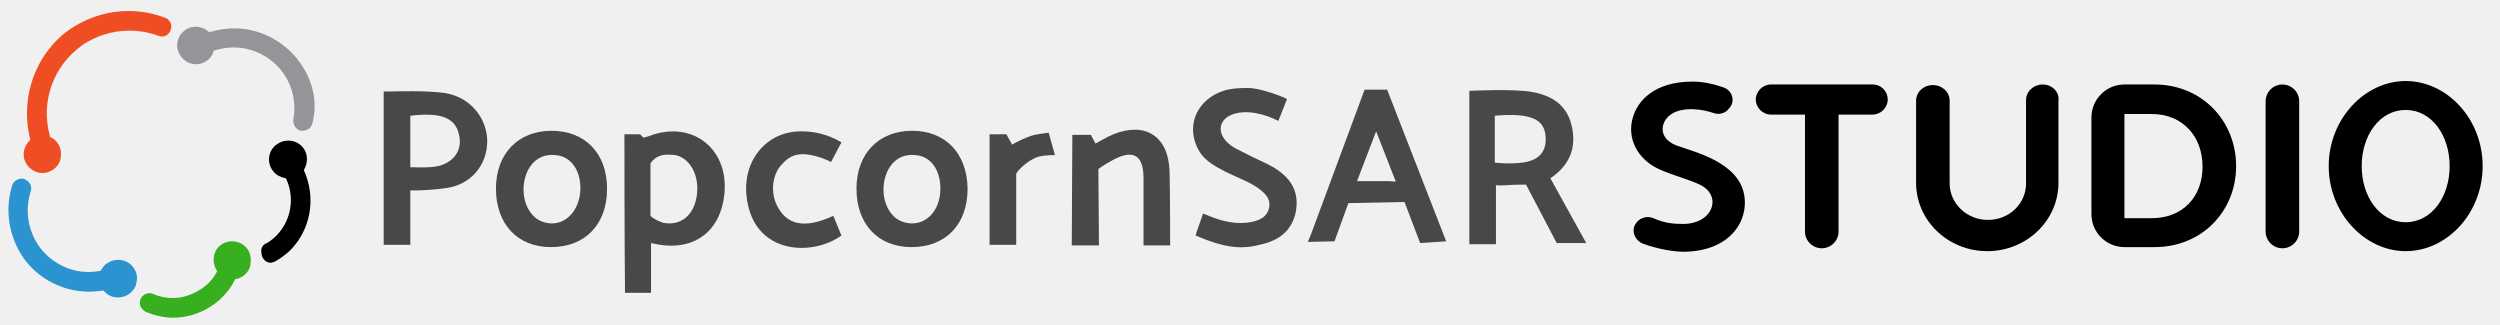
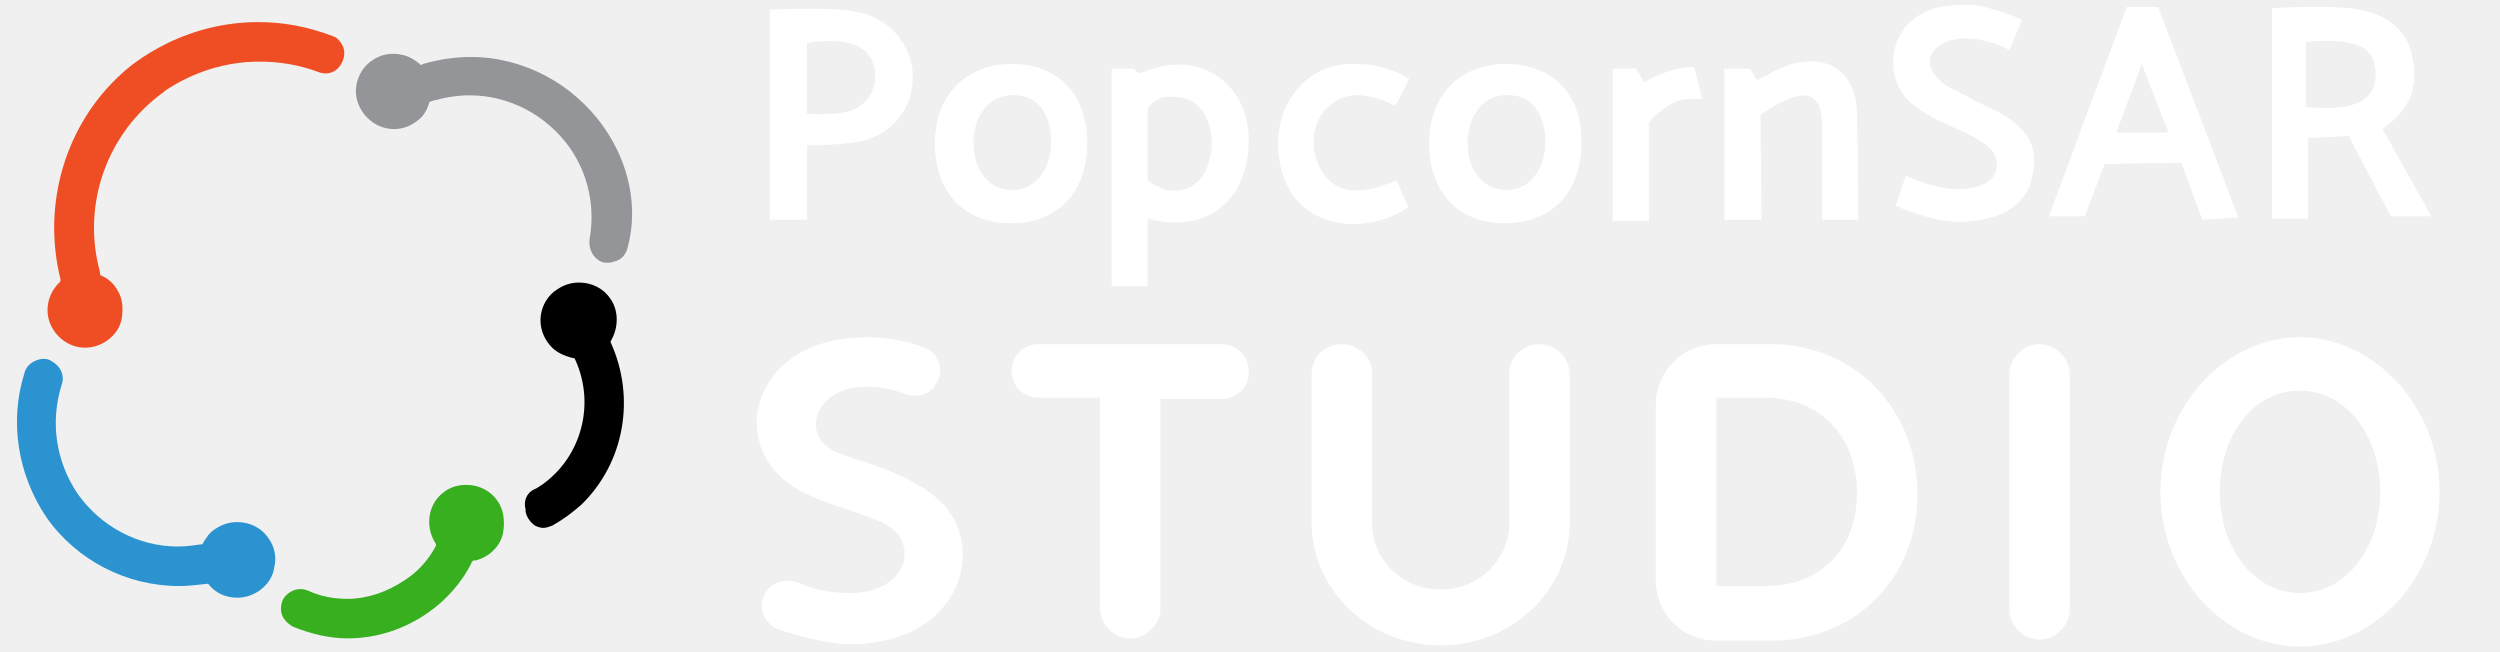
- <svg xmlns="http://www.w3.org/2000/svg" version="1.1" x="0px" y="0px" viewBox="0 0 432 56" style="enable-background:new 0 0 432 56;" xml:space="preserve">
+ <svg xmlns="http://www.w3.org/2000/svg" version="1.1" x="0px" y="0px" viewBox="0 0 215 56" style="enable-background:new 0 0 215 56;" xml:space="preserve">
  <style type="text/css">
	.st0{display:none;}
	.st1{display:inline;}
	.st2{fill:#FFFFFF;}
	.st3{opacity:0.5;}
	.st4{fill:#1E1E1E;}
	.st5{fill:#2A93D0;}
	.st6{fill:#37AF1E;}
	.st7{opacity:0.4;}
	.st8{fill:#EF4E24;}
	.st9{fill:#939598;}
	.st10{fill:none;}
	.st11{opacity:0.8;fill:#FFFFFF;}
	.st12{opacity:0.2;}
	.st13{opacity:0.3;}
	.st14{opacity:0.7;}
+ 	.st15{opacity:0.9;}
</style>
  <g id="레이어_2" class="st0">
</g>
  <g id="레이어_1">
    <g>
      <path class="st5" d="M23.1,46.3c-0.6-0.9-1.6-1.4-2.7-1.4c-0.7,0-1.3,0.2-1.9,0.6c-0.5,0.3-0.8,0.8-1.1,1.3    c-0.7,0.1-1.4,0.2-2.1,0.2c-3.4,0-6.6-1.7-8.6-4.5c-1.9-2.8-2.4-6.2-1.4-9.4c0.3-0.8-0.1-1.6-0.8-2l0,0c-0.4-0.3-0.9-0.3-1.4-0.1    c-0.5,0.2-0.9,0.6-1,1.1C0.8,36.2,1.5,40.8,4,44.5c2.6,3.7,6.9,5.9,11.4,5.9c0.8,0,1.6-0.1,2.5-0.2c0.6,0.8,1.5,1.2,2.5,1.2    c0.7,0,1.3-0.2,1.9-0.6c0.7-0.5,1.2-1.2,1.3-2.1C23.8,47.9,23.6,47,23.1,46.3z" />
      <path class="st6" d="M42.8,43.1c-0.6-0.9-1.6-1.4-2.7-1.4c-0.7,0-1.4,0.2-1.9,0.6c-1.4,1-1.7,3-0.7,4.5l0,0.1l-0.1,0.2    c-0.6,1.1-1.5,2.1-2.6,2.8c-1.5,1-3.2,1.6-4.9,1.6c-1.2,0-2.3-0.2-3.4-0.7c-0.7-0.3-1.4-0.1-1.9,0.4c0,0,0,0,0,0    c-0.4,0.4-0.5,1-0.4,1.5c0.1,0.5,0.5,0.9,1,1.2c1.5,0.6,3.1,1,4.7,1h0c2.5,0,4.9-0.8,6.9-2.2c1.6-1.1,3-2.7,3.8-4.4l0.1-0.1l0.2,0    c0.4-0.1,0.8-0.3,1.1-0.5c0.7-0.5,1.2-1.2,1.3-2.1C43.4,44.7,43.3,43.8,42.8,43.1z" />
      <path d="M52.5,29.4l0.1-0.2c0.6-1.1,0.6-2.5-0.1-3.5c-0.6-0.9-1.6-1.4-2.7-1.4c-0.7,0-1.3,0.2-1.9,0.6c-0.8,0.5-1.3,1.4-1.4,2.3    c-0.1,0.9,0.2,1.8,0.8,2.5c0.5,0.6,1.2,0.9,2,1.1l0.1,0l0.1,0.2c1.7,3.8,0.5,8.3-2.9,10.7c-0.2,0.1-0.4,0.3-0.7,0.4    c-0.6,0.3-0.9,1-0.7,1.7c0,0.1,0,0.1,0,0.2c0.1,0.5,0.4,0.9,0.8,1.2c0.2,0.1,0.5,0.2,0.7,0.2c0.3,0,0.5-0.1,0.8-0.2    c0.9-0.5,1.7-1.1,2.5-1.8C53.7,39.8,54.7,34.2,52.5,29.4z" />
      <path class="st9" d="M51.9,10.9c-2.6-3.7-6.9-6-11.4-6c-1.4,0-2.7,0.2-4.1,0.6l-0.2,0.1l-0.1-0.1c-0.5-0.4-1-0.7-1.6-0.8    c-0.9-0.2-1.8,0-2.5,0.5c-1.2,0.8-1.7,2.4-1.2,3.7c0.5,1.3,1.7,2.2,3.1,2.2c0.8,0,1.5-0.3,2.1-0.8c0.4-0.3,0.7-0.8,0.9-1.4l0-0.1    l0.2-0.1c1.1-0.3,2.1-0.5,3.3-0.5c3.4,0,6.6,1.7,8.6,4.5c1.6,2.3,2.2,5.1,1.7,7.9c-0.1,0.8,0.3,1.6,1,1.9l0,0v0    c0.2,0.1,0.4,0.1,0.6,0.1c0.3,0,0.5-0.1,0.8-0.2c0.5-0.2,0.8-0.7,0.9-1.2C54.9,17.8,54.1,14,51.9,10.9z" />
    </g>
    <path class="st8" d="M29.5,4c-0.2-0.4-0.5-0.8-0.9-0.9c-2.1-0.8-4.2-1.2-6.4-1.2c-7.2,0-11.7,4.4-11.7,4.4   C5.6,10.7,3.6,17.6,5.2,24l0,0.2l-0.1,0.1c-0.9,0.9-1.2,2.1-0.9,3.2c0.4,1.4,1.7,2.4,3.1,2.4c0.7,0,1.3-0.2,1.9-0.6   c0.7-0.5,1.2-1.2,1.3-2.1s0-1.7-0.5-2.4c-0.3-0.5-0.8-0.9-1.3-1.1l-0.1-0.1l0-0.2c-1.6-5.8,0.6-12,5.5-15.5l0.1-0.1   c2.4-1.6,5.2-2.5,8.1-2.5c1.8,0,3.5,0.3,5.1,0.9c0.8,0.3,1.6,0,2-0.8l0,0C29.6,5,29.7,4.5,29.5,4z" />
-     <path class="st14" d="M267.9,30.8c0,0,0.4-0.3,0.7-0.5c3.1-2.4,3.8-5.5,2.9-8.9c-0.9-3.4-3.5-4.9-6.7-5.5   c-3.2-0.6-10.9-0.2-10.9-0.2l0,26.5h1.5l1.6,0h1.5L258.5,32c0,0,0.5,0.1,1.9,0c0.9-0.1,3.3-0.1,3.3-0.1l5.3,10.1h5.1L267.9,30.8z    M258.3,24v-4c0,0,2.7-0.3,4.8,0c2.8,0.4,4,1.6,4,4.1c0,2.3-1.4,3.7-4.1,4c-2.3,0.3-4.7,0-4.7,0V24z" />
-     <path class="st14" d="M112.2,23.5c-0.3,0.1-1,0.3-1,0.3l-0.6-0.6h-2.7c0,0,0,18.6,0.1,27.4c1.5,0,3,0,4.5,0c0-2.8,0-5.7,0-8.6   c6.8,1.7,11.7-1.5,12.6-7.9C126.3,26,119.8,20.6,112.2,23.5z M120.2,34.8c-0.8,2.9-3,4.2-5.6,3.7c-0.8-0.3-1.6-0.6-2.2-1.2l0-9.1   c1.1-1.5,2.4-1.6,4.3-1.4C119.6,27.4,121.2,31.1,120.2,34.8z" />
-     <path class="st14" d="M239.7,15.5H238h-2.2l-9.3,25.1l-0.5,1.2l4.6-0.1l2.4-6.6l9.7-0.2l2.7,7.1l4.5-0.3L239.7,15.5z M240.1,31.3   h-4.7h-0.9c0,0,2.2-5.8,3.3-8.6c1.1,2.8,3.4,8.7,3.4,8.7L240.1,31.3z" />
-     <path class="st14" d="M77,16.1c-3-0.5-9-0.3-9-0.3h-1.7c0,0,0,9.3,0,13.2c0,4,0,13.3,0,13.3h1.4h1.8h1.4l0-9.4h1.3   c0,0,3.9-0.1,5.9-0.6c3.3-0.8,6.1-3.7,6.1-8C84.1,20.3,81.2,16.8,77,16.1z M76.4,28.5c-1.5,0.6-4.7,0.4-4.7,0.4h-0.8l0-8.9h0l1-0.1   c4.5-0.4,6.8,0.6,7.4,3.3C79.9,25.6,78.8,27.6,76.4,28.5z" />
-     <path class="st14" d="M220.2,29c-1.5-0.9-3.1-1.5-4.6-2.3c-1.3-0.7-2.8-1.2-3.8-2.4c-1.5-1.7-1-3.7,1.1-4.5c2.6-1,5.9,0,8,1.1   l1.5-3.8c-1.9-0.9-5.1-1.9-6.7-1.9c-1.8,0-3.1,0.1-4.3,0.5c-4.3,1.4-6.4,5.6-4.6,9.6c1,2.3,2.9,3.3,5,4.4c2,1,4.2,1.7,6,3.1   c1,0.8,1.8,1.7,1.5,3.1c-0.3,1.5-1.5,2.1-2.8,2.4c-2.6,0.6-5.2,0-7.6-1c-0.3-0.1-1-0.4-1-0.4l-1.1,3.1l-0.2,0.7   c5.4,2.3,8.1,2.4,11.5,1.5c2.9-0.7,5.1-2.3,5.8-5.5C224.5,33.4,223.4,31,220.2,29z" />
-     <path class="st14" d="M157.6,22.6c-5.8,0-9.6,4-9.6,10c0,6.1,3.7,10.1,9.5,10.1c5.9,0,9.7-3.9,9.7-10.1   C167.1,26.5,163.4,22.6,157.6,22.6z M156.2,38.4c-2.5-0.7-4-3.8-3.4-7.1c0.6-3,2.6-4.8,5.4-4.5c2.6,0.2,4.3,2.5,4.3,5.8   C162.5,36.7,159.6,39.4,156.2,38.4z" />
-     <path class="st14" d="M192.4,23.2c-0.7,0.3-1.3,0.6-2,1c-0.4,0.2-1.1,0.6-1.1,0.6l-0.8-1.5l-3.2,0l-0.1,19.1l4.7,0l-0.1-13.2   c0,0,0.9-0.7,2.6-1.6c3.4-1.8,5.1-0.8,5.2,2.9c0,3.5,0,11.9,0,11.9h1.3h2.1h1.2c0,0,0-9-0.1-12.8C201.9,23.5,197.9,21,192.4,23.2z" />
-     <path class="st14" d="M142,27.3c0.3,0.1,1.3,0.5,1.6,0.7l1.8-3.4c-2.3-1.4-4.8-1.9-6.7-1.9c-6.7-0.2-11.3,6-9.3,13.3   c2.1,7.9,11.1,8.2,16,4.7l-1.4-3.4c-5,2.3-8.1,1.6-9.8-1.9c-1-2.1-0.9-5.3,1.1-7.2C137.1,26.2,139.3,26.4,142,27.3z" />
-     <path class="st14" d="M178.1,23.5c-2.2,0.8-3.2,1.5-3.2,1.5l-1-1.8h-2.9L171,42.3l4.6,0V30c0.6-1,2.2-2.3,3.5-2.8   c0.7-0.3,2.1-0.4,3.2-0.4l-1.1-3.9C181.2,23,179.2,23.1,178.1,23.5z" />
-     <path class="st14" d="M95.3,22.6c-5.8,0-9.6,4-9.6,10c0,6.1,3.7,10.1,9.5,10.1c5.9,0,9.7-3.9,9.7-10.1   C104.9,26.5,101.1,22.6,95.3,22.6z M94,38.4c-2.5-0.7-4-3.8-3.4-7.1c0.6-3,2.6-4.8,5.4-4.5c2.6,0.2,4.3,2.5,4.3,5.8   C100.2,36.7,97.3,39.4,94,38.4z" />
    <g>
-       <path d="M323.6,14.6H306c-1.4,0-2.6,1.2-2.6,2.6s1.2,2.6,2.6,2.6h5.9V40c0,1.6,1.3,2.9,2.9,2.9c1.6,0,2.9-1.3,2.9-2.9V19.8h5.9    c1.4,0,2.6-1.2,2.6-2.6S325.1,14.6,323.6,14.6z" />
-       <path d="M394.4,14.6c-1.6,0-2.9,1.3-2.9,2.9V40c0,1.6,1.3,2.9,2.9,2.9c1.6,0,2.9-1.3,2.9-2.9V17.5C397.3,15.9,396,14.6,394.4,14.6    z" />
-       <path d="M353,14.6c-1.6,0-2.9,1.2-2.9,2.7v14.4c0,3.5-2.9,6.3-6.6,6.3c-3.6,0-6.6-2.8-6.6-6.3V17.4c0-1.5-1.3-2.7-2.9-2.7    c-1.6,0-2.9,1.2-2.9,2.7v14.2c0,6.5,5.5,11.8,12.3,11.8c6.8,0,12.3-5.3,12.3-11.8V17.4C355.9,15.9,354.6,14.6,353,14.6z" />
-       <path d="M372.3,14.6h-5.2c-3.2,0-5.7,2.6-5.7,5.7v16.7c0,3.2,2.6,5.7,5.7,5.7h5.2c8.2,0,14.1-6.2,14.1-14    C386.4,20.9,380.5,14.6,372.3,14.6z M371.8,37.7h-4.7v-18h4.7c5.4,0,8.8,3.9,8.8,9.1S377.2,37.7,371.8,37.7z" />
-       <path d="M415.7,14c-7.1,0-13.3,6.6-13.3,14.7s6.2,14.7,13.3,14.7S429,36.9,429,28.7S422.8,14,415.7,14z M415.7,38.4    c-4.5,0-7.6-4.4-7.6-9.7s3.1-9.7,7.6-9.7c4.5,0,7.6,4.4,7.6,9.7S420.2,38.4,415.7,38.4z" />
-       <path d="M289.6,25.1c-3.5-1.4-2.6-4.8,0-5.8c1.8-0.7,4.3-0.5,6.4,0.2c1,0.4,2.2,0.1,2.8-0.8l0.1-0.1c1-1.2,0.4-3-1.1-3.5    c-1.4-0.5-3.3-1-5.3-1c-6.6,0-9.6,3.3-10.4,6.4c-0.9,3.3,0.7,6.9,4.5,8.7c2.4,1.1,5.6,1.9,7.3,2.8c3.7,1.9,2.1,6.7-3.1,6.7    c-1.8,0-3.3-0.2-5.1-1c-1.2-0.5-2.6,0-3.2,1.2c-0.6,1.2,0.1,2.7,1.4,3.2c2.4,0.9,5.3,1.4,6.9,1.4c8.2,0,11.4-5.4,10.6-9.8    C300.4,27.9,292.5,26.2,289.6,25.1z" />
+       <path class="st2" d="M204.9,11.1c0,0,0.2-0.2,0.5-0.4c2.1-1.6,2.6-3.7,2-6.1c-0.6-2.3-2.4-3.4-4.6-3.8c-2.2-0.4-7.4-0.1-7.4-0.1    l0,18.1h1l1.1,0h1l0-7c0,0,0.3,0.1,1.3,0c0.6,0,2.2-0.1,2.2-0.1l3.6,6.9h3.5L204.9,11.1z M198.3,6.4V3.6c0,0,1.9-0.2,3.3,0    c1.9,0.3,2.7,1.1,2.7,2.8c0,1.6-0.9,2.5-2.8,2.8c-1.5,0.2-3.2,0-3.2,0V6.4z" />
+       <path class="st2" d="M98.6,6.1c-0.2,0.1-0.7,0.2-0.7,0.2l-0.4-0.4h-1.9c0,0,0,12.7,0,18.7c1,0,2.1,0,3.1,0c0-1.9,0-3.9,0-5.8    c4.6,1.2,8-1,8.6-5.4C108.1,7.8,103.7,4.1,98.6,6.1z M104,13.8c-0.5,2-2,2.9-3.8,2.5c-0.5-0.2-1.1-0.4-1.5-0.8l0-6.2    c0.8-1,1.6-1.1,2.9-0.9C103.6,8.7,104.7,11.3,104,13.8z" />
+       <path class="st2" d="M185.6,0.6h-1.2h-1.5l-6.4,17.2l-0.3,0.8l3.1,0l1.7-4.5l6.6-0.1l1.8,4.9l3.1-0.2L185.6,0.6z M185.9,11.4h-3.2    H182c0,0,1.5-4,2.2-5.9c0.7,1.9,2.3,5.9,2.3,5.9L185.9,11.4z" />
+       <path class="st2" d="M73.6,1c-2-0.4-6.2-0.2-6.2-0.2h-1.2c0,0,0,6.4,0,9c0,2.7,0,9.1,0,9.1h0.9h1.3h1l0-6.4h0.9c0,0,2.7-0.1,4-0.4    c2.2-0.6,4.2-2.5,4.2-5.5C78.5,3.9,76.5,1.5,73.6,1z M73.2,9.5c-1,0.4-3.2,0.3-3.2,0.3h-0.6l0-6.1h0l0.7-0.1    c3-0.3,4.7,0.4,5.1,2.2C75.5,7.5,74.8,8.9,73.2,9.5z" />
+       <path class="st2" d="M172.3,9.9c-1-0.6-2.1-1-3.1-1.6c-0.9-0.5-1.9-0.8-2.6-1.6c-1.1-1.2-0.7-2.5,0.8-3.1c1.8-0.7,4.1,0,5.4,0.7    l1.1-2.6c-1.3-0.6-3.5-1.3-4.6-1.3c-1.2,0-2.1,0.1-2.9,0.3c-3,0.9-4.3,3.8-3.2,6.6c0.7,1.5,2,2.3,3.4,3c1.4,0.7,2.9,1.2,4.1,2.1    c0.7,0.5,1.2,1.2,1,2.1c-0.2,1-1,1.4-1.9,1.6c-1.8,0.4-3.5,0-5.2-0.7c-0.2-0.1-0.7-0.3-0.7-0.3l-0.7,2.1l-0.2,0.5    c3.7,1.5,5.5,1.6,7.9,1.1c2-0.5,3.5-1.6,3.9-3.7C175.3,12.8,174.5,11.2,172.3,9.9z" />
+       <path class="st2" d="M129.5,5.5c-3.9,0-6.6,2.7-6.6,6.8c0,4.2,2.5,6.9,6.5,6.9c4.1,0,6.6-2.7,6.6-6.9    C136.1,8.1,133.5,5.5,129.5,5.5z M128.6,16.2c-1.7-0.5-2.7-2.6-2.3-4.9c0.4-2.1,1.8-3.3,3.7-3.1c1.8,0.1,2.9,1.7,2.9,4    C132.9,15.1,130.9,16.9,128.6,16.2z" />
+       <path class="st2" d="M153.3,5.8c-0.5,0.2-0.9,0.4-1.4,0.7c-0.3,0.1-0.8,0.4-0.8,0.4l-0.6-1l-2.2,0l0,13l3.2,0l-0.1-9    c0,0,0.6-0.5,1.8-1.1c2.3-1.2,3.5-0.6,3.5,2c0,2.4,0,8.1,0,8.1h0.9h1.4h0.8c0,0,0-6.1-0.1-8.8C159.8,6.1,157,4.3,153.3,5.8z" />
+       <path class="st2" d="M118.9,8.6c0.2,0.1,0.9,0.4,1.1,0.5l1.2-2.3c-1.6-1-3.2-1.3-4.6-1.3c-4.5-0.2-7.7,4.1-6.4,9.1    c1.4,5.4,7.6,5.6,10.9,3.2l-1-2.3c-3.4,1.5-5.6,1.1-6.7-1.3c-0.7-1.5-0.6-3.6,0.7-4.9C115.6,7.9,117,8,118.9,8.6z" />
+       <path class="st2" d="M143.6,6.1c-1.5,0.5-2.2,1-2.2,1l-0.7-1.2h-2l0,13.1l3.1,0v-8.4c0.4-0.7,1.5-1.5,2.4-1.9    c0.5-0.2,1.5-0.2,2.2-0.2l-0.7-2.7C145.7,5.7,144.3,5.8,143.6,6.1z" />
+       <path class="st2" d="M87,5.5c-3.9,0-6.6,2.7-6.6,6.8c0,4.2,2.5,6.9,6.5,6.9c4.1,0,6.6-2.7,6.6-6.9C93.5,8.1,91,5.5,87,5.5z     M86.1,16.2c-1.7-0.5-2.7-2.6-2.3-4.9c0.4-2.1,1.8-3.3,3.7-3.1c1.8,0.1,2.9,1.7,2.9,4C90.4,15.1,88.4,16.9,86.1,16.2z" />
+       <g>
+         <path class="st2" d="M105.1,29.6H89.3c-1.3,0-2.3,1-2.3,2.3s1,2.3,2.3,2.3h5.3v18.1c0,1.4,1.2,2.6,2.6,2.6c1.4,0,2.6-1.2,2.6-2.6     V34.3h5.3c1.3,0,2.3-1,2.3-2.3S106.4,29.6,105.1,29.6z" />
+         <path class="st2" d="M175.4,29.6c-1.4,0-2.6,1.2-2.6,2.6v20.2c0,1.4,1.2,2.6,2.6,2.6c1.4,0,2.6-1.2,2.6-2.6V32.2     C178,30.8,176.8,29.6,175.4,29.6z" />
+         <path class="st2" d="M132.4,29.6c-1.4,0-2.6,1.1-2.6,2.5V45c0,3.1-2.6,5.7-5.9,5.7c-3.3,0-5.9-2.5-5.9-5.7V32.1     c0-1.4-1.2-2.5-2.6-2.5c-1.4,0-2.6,1.1-2.6,2.5v12.8c0,5.9,5,10.6,11.1,10.6c6.1,0,11.1-4.7,11.1-10.6V32.1     C134.9,30.7,133.8,29.6,132.4,29.6z" />
+         <path class="st2" d="M152.3,29.6h-4.7c-2.9,0-5.2,2.3-5.2,5.2v15.1c0,2.9,2.3,5.2,5.2,5.2h4.7c7.4,0,12.6-5.5,12.6-12.6     C164.9,35.3,159.6,29.6,152.3,29.6z M151.8,50.4h-4.2V34.2h4.2c4.9,0,7.9,3.5,7.9,8.2S156.7,50.4,151.8,50.4z" />
+         <path class="st2" d="M197.8,29c-6.4,0-12,5.9-12,13.3s5.6,13.3,12,13.3c6.4,0,12-5.9,12-13.3S204.1,29,197.8,29z M197.8,51     c-4,0-6.9-3.9-6.9-8.7s2.8-8.7,6.9-8.7c4,0,6.9,3.9,6.9,8.7S201.8,51,197.8,51z" />
+         <path class="st2" d="M72.2,39c-3.1-1.2-2.3-4.3,0-5.3c1.6-0.7,3.9-0.5,5.7,0.2c0.9,0.3,1.9,0.1,2.5-0.7l0-0.1     c0.9-1.1,0.4-2.7-0.9-3.2c-1.3-0.5-3-0.9-4.8-0.9c-6,0-8.6,3-9.4,5.7c-0.8,3,0.6,6.2,4.1,7.8c2.1,1,5,1.7,6.6,2.5     c3.3,1.7,1.9,6-2.8,6c-1.6,0-2.9-0.2-4.6-0.9c-1.1-0.4-2.4,0-2.9,1.1c-0.5,1.1,0,2.4,1.2,2.9c2.2,0.8,4.8,1.3,6.2,1.3     c7.3,0,10.3-4.9,9.6-8.8C82,41.5,74.8,40,72.2,39z" />
+       </g>
    </g>
  </g>
</svg>
